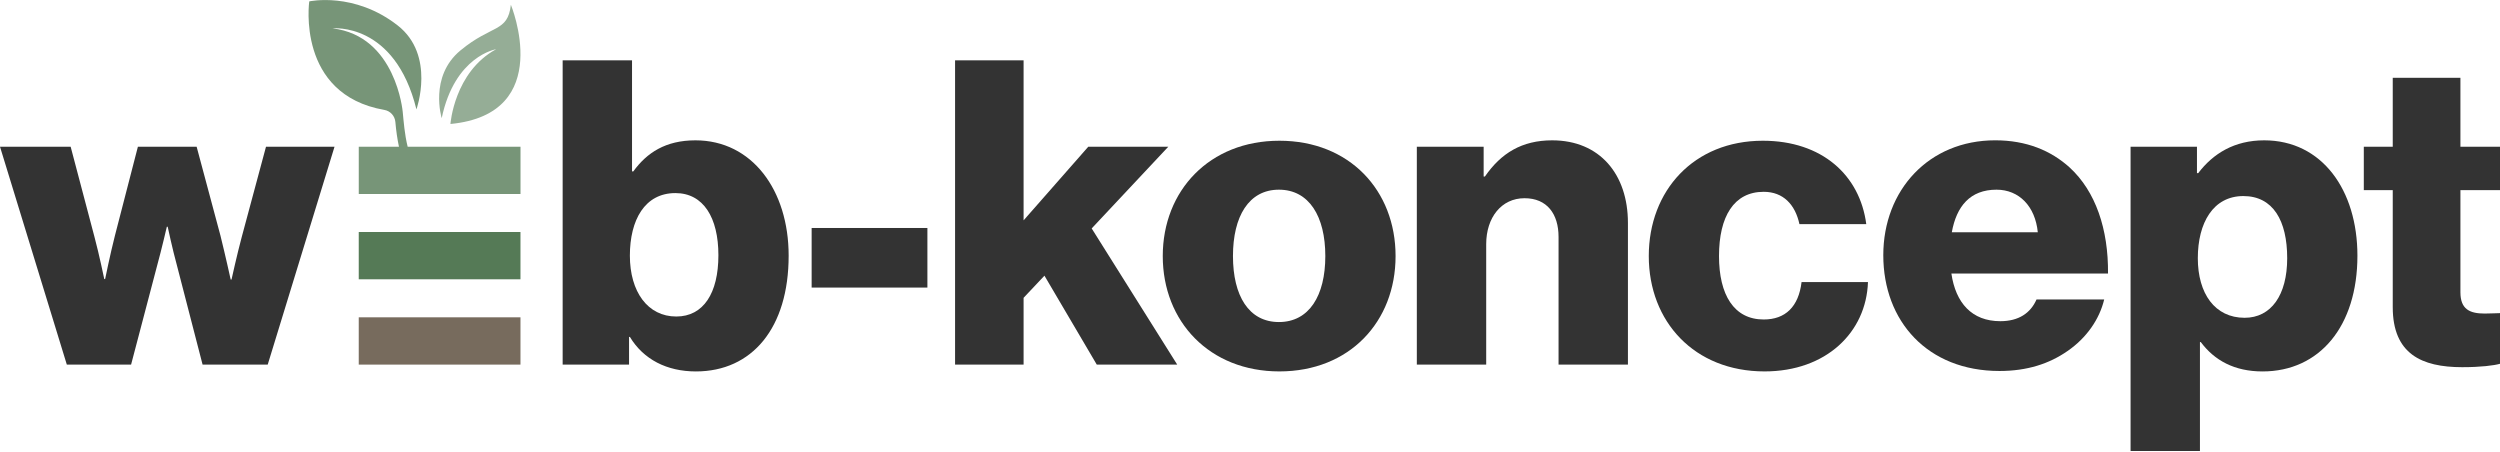
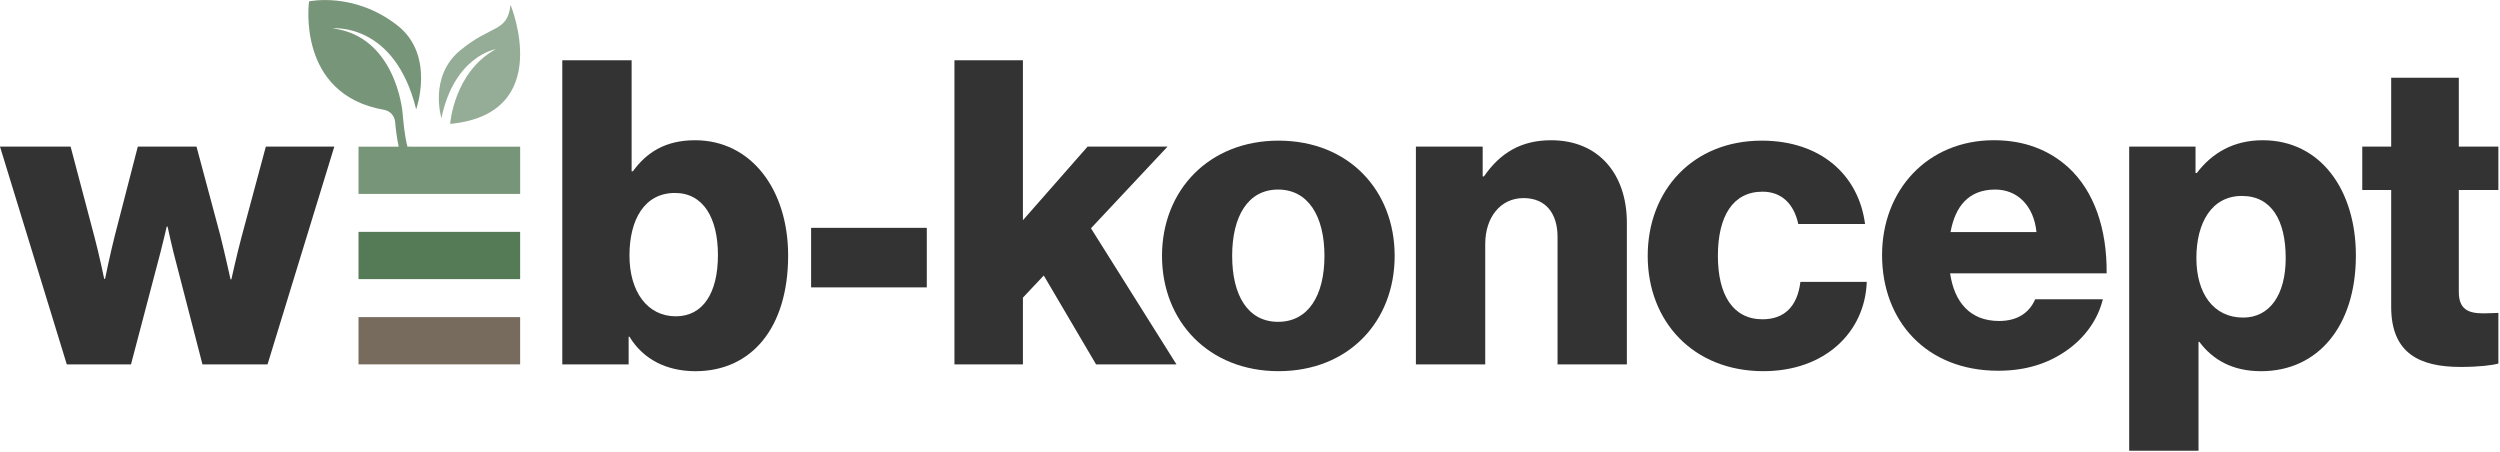
- <svg xmlns="http://www.w3.org/2000/svg" id="Layer_1" x="0px" y="0px" viewBox="0 0 1057.31 190.74" style="enable-background:new 0 0 1057.31 190.74;" xml:space="preserve">
-   <style type="text/css"> .st0{fill:#333333;} .st1{display:none;fill:#333333;} .st2{fill:#776B5D;} .st3{fill:#557A56;} .st4{fill:#779578;} .st5{fill:#95AD96;} </style>
+ <svg xmlns="http://www.w3.org/2000/svg" width="100%" height="100%" viewBox="0 0 1058 191" version="1.1" xml:space="preserve" style="fill-rule:evenodd;clip-rule:evenodd;stroke-linejoin:round;stroke-miterlimit:2;">
  <g>
    <g>
-       <path class="st0" d="M0,62.05h29.88l10.08,38.16c1.98,7.38,4.14,17.82,4.14,17.82h0.36c0,0,2.16-10.62,4.14-18.36l9.72-37.62 h24.84l10.08,37.62c1.98,7.92,4.32,18.54,4.32,18.54h0.36c0,0,2.34-10.62,4.32-18l10.26-38.16h28.98l-28.26,92.16H85.68 l-10.8-41.76c-1.98-7.2-3.96-16.56-3.96-16.56h-0.36c0,0-2.16,9.36-4.14,16.56L55.44,154.2H28.26L0,62.05z" />
-       <path class="st1" d="M132.3,107.94c0-27.54,19.26-48.6,47.34-48.6c13.14,0,23.58,4.32,31.5,11.52 c10.98,10.08,16.38,26.1,16.2,44.82H161.1c1.8,12.42,8.64,20.16,20.7,20.16c7.74,0,12.78-3.42,15.3-9.18h28.62 c-1.98,8.28-7.38,16.2-15.48,21.78c-7.74,5.4-17.1,8.46-28.8,8.46C151.02,156.9,132.3,135.84,132.3,107.94z M197.64,98.22 c-1.08-10.98-7.92-18-17.46-18c-11.16,0-16.92,7.02-18.9,18H197.64z" />
-       <path class="st0" d="M266.4,142.5h-0.36v11.7h-28.08V25.51h29.34v46.98h0.54c5.76-7.92,13.68-13.14,26.28-13.14 c23.94,0,39.42,21.06,39.42,48.78c0,30.6-15.48,48.96-39.24,48.96C282.06,157.08,272.16,152.04,266.4,142.5z M303.83,107.94 c0-15.84-6.3-26.28-18.18-26.28c-12.96,0-19.26,11.34-19.26,26.46c0,15.3,7.56,25.74,19.62,25.74 C297.53,133.86,303.83,123.96,303.83,107.94z" />
-       <path class="st0" d="M343.26,96.42h48.96v25.2h-48.96V96.42z" />
-       <path class="st0" d="M403.92,25.51h28.98v67.68l27.36-31.14h33.84l-32.4,34.56l36.18,57.6h-34.02l-22.14-37.62l-8.82,9.36v28.26 h-28.98V25.51z" />
-       <path class="st0" d="M491.76,108.3c0-27.72,19.8-48.78,49.32-48.78c29.7,0,49.14,21.06,49.14,48.78s-19.44,48.78-49.14,48.78 C511.55,157.08,491.76,136.02,491.76,108.3z M560.51,108.3c0-16.74-6.84-28.08-19.62-28.08s-19.44,11.34-19.44,28.08 s6.66,27.9,19.44,27.9S560.51,125.04,560.51,108.3z" />
-       <path class="st0" d="M599.21,62.05h28.26v12.6h0.54c6.84-9.9,15.66-15.3,28.44-15.3c20.16,0,32.04,14.4,32.04,34.92v59.94h-29.34 v-54c0-9.72-4.86-16.38-14.4-16.38c-9.72,0-16.2,8.1-16.2,19.44v50.94h-29.34V62.05z" />
-       <path class="st0" d="M697.31,108.3c0-27.72,19.08-48.78,48.24-48.78c25.02,0,41.04,14.58,43.74,35.28h-28.26 c-1.8-8.28-6.84-13.68-15.12-13.68c-12.6,0-18.9,10.44-18.9,27.18c0,16.38,6.3,26.82,18.9,26.82c9.18,0,14.76-5.4,16.02-15.84 h28.08c-0.72,21.24-17.64,37.8-43.74,37.8C716.57,157.08,697.31,136.02,697.31,108.3z" />
-       <path class="st0" d="M796.49,107.94c0-27.54,19.26-48.6,47.34-48.6c13.14,0,23.58,4.32,31.5,11.52 c10.98,10.08,16.38,26.1,16.2,44.82h-66.24c1.8,12.42,8.64,20.16,20.7,20.16c7.74,0,12.78-3.42,15.3-9.18h28.62 c-1.98,8.28-7.38,16.2-15.48,21.78c-7.74,5.4-17.1,8.46-28.8,8.46C815.21,156.9,796.49,135.84,796.49,107.94z M861.83,98.22 c-1.08-10.98-7.92-18-17.46-18c-11.16,0-16.92,7.02-18.9,18H861.83z" />
-       <path class="st0" d="M901.07,62.05h28.08v11.16h0.54c6.3-8.28,15.3-13.86,27.9-13.86c24.48,0,39.42,21.06,39.42,48.78 c0,29.88-16.02,48.96-40.14,48.96c-11.88,0-20.34-4.68-26.1-12.42h-0.36v46.08h-29.34V62.05z M967.31,109.2 c0-15.84-5.94-26.28-18.54-26.28c-12.78,0-19.26,11.34-19.26,26.28s7.2,25.2,19.8,25.2C960.47,134.4,967.31,124.86,967.31,109.2z" />
-       <path class="st0" d="M1011.95,129.9v-49.5h-12.24V62.05h12.24V32.89h28.62v29.16h16.74v18.36h-16.74v43.2c0,7.2,3.96,9,10.26,9 c2.52,0,5.4-0.18,6.48-0.18v21.42c-2.52,0.72-8.1,1.44-16.02,1.44C1024.19,155.28,1011.95,149.7,1011.95,129.9z" />
+       <path d="M0,62.05l29.88,0l10.08,38.16c1.98,7.38 4.14,17.82 4.14,17.82l0.36,0c0,0 2.16,-10.62 4.14,-18.36l9.72,-37.62l24.84,0l10.08,37.62c1.98,7.92 4.32,18.54 4.32,18.54l0.36,0c0,0 2.34,-10.62 4.32,-18l10.26,-38.16l28.98,0l-28.26,92.16l-27.54,0l-10.8,-41.76c-1.98,-7.2 -3.96,-16.56 -3.96,-16.56l-0.36,0c0,0 -2.16,9.36 -4.14,16.56l-10.98,41.75l-27.18,0l-28.26,-92.15Z" style="fill:#333;fill-rule:nonzero;" />
+       <path d="M266.4,142.5l-0.36,0l0,11.7l-28.08,0l0,-128.69l29.34,0l0,46.98l0.54,0c5.76,-7.92 13.68,-13.14 26.28,-13.14c23.94,0 39.42,21.06 39.42,48.78c0,30.6 -15.48,48.96 -39.24,48.96c-12.24,-0.01 -22.14,-5.05 -27.9,-14.59Zm37.43,-34.56c0,-15.84 -6.3,-26.28 -18.18,-26.28c-12.96,0 -19.26,11.34 -19.26,26.46c0,15.3 7.56,25.74 19.62,25.74c11.52,0 17.82,-9.9 17.82,-25.92Z" style="fill:#333;fill-rule:nonzero;" />
+       <rect x="343.26" y="96.42" width="48.96" height="25.2" style="fill:#333;fill-rule:nonzero;" />
+       <path d="M403.92,25.51l28.98,0l0,67.68l27.36,-31.14l33.84,0l-32.4,34.56l36.18,57.6l-34.02,0l-22.14,-37.62l-8.82,9.36l0,28.26l-28.98,0l0,-128.7Z" style="fill:#333;fill-rule:nonzero;" />
+       <path d="M491.76,108.3c0,-27.72 19.8,-48.78 49.32,-48.78c29.7,0 49.14,21.06 49.14,48.78c0,27.72 -19.44,48.78 -49.14,48.78c-29.53,0 -49.32,-21.06 -49.32,-48.78Zm68.75,0c0,-16.74 -6.84,-28.08 -19.62,-28.08c-12.78,0 -19.44,11.34 -19.44,28.08c0,16.74 6.66,27.9 19.44,27.9c12.78,0 19.62,-11.16 19.62,-27.9Z" style="fill:#333;fill-rule:nonzero;" />
+       <path d="M599.21,62.05l28.26,0l0,12.6l0.54,0c6.84,-9.9 15.66,-15.3 28.44,-15.3c20.16,0 32.04,14.4 32.04,34.92l0,59.94l-29.34,0l0,-54c0,-9.72 -4.86,-16.38 -14.4,-16.38c-9.72,0 -16.2,8.1 -16.2,19.44l0,50.94l-29.34,0l0,-92.16Z" style="fill:#333;fill-rule:nonzero;" />
+       <path d="M697.31,108.3c0,-27.72 19.08,-48.78 48.24,-48.78c25.02,0 41.04,14.58 43.74,35.28l-28.26,0c-1.8,-8.28 -6.84,-13.68 -15.12,-13.68c-12.6,0 -18.9,10.44 -18.9,27.18c0,16.38 6.3,26.82 18.9,26.82c9.18,0 14.76,-5.4 16.02,-15.84l28.08,0c-0.72,21.24 -17.64,37.8 -43.74,37.8c-29.7,0 -48.96,-21.06 -48.96,-48.78Z" style="fill:#333;fill-rule:nonzero;" />
+       <path d="M796.49,107.94c0,-27.54 19.26,-48.6 47.34,-48.6c13.14,0 23.58,4.32 31.5,11.52c10.98,10.08 16.38,26.1 16.2,44.82l-66.24,0c1.8,12.42 8.64,20.16 20.7,20.16c7.74,0 12.78,-3.42 15.3,-9.18l28.62,0c-1.98,8.28 -7.38,16.2 -15.48,21.78c-7.74,5.4 -17.1,8.46 -28.8,8.46c-30.42,0 -49.14,-21.06 -49.14,-48.96Zm65.34,-9.72c-1.08,-10.98 -7.92,-18 -17.46,-18c-11.16,0 -16.92,7.02 -18.9,18l36.36,0Z" style="fill:#333;fill-rule:nonzero;" />
+       <path d="M901.07,62.05l28.08,0l0,11.16l0.54,0c6.3,-8.28 15.3,-13.86 27.9,-13.86c24.48,0 39.42,21.06 39.42,48.78c0,29.88 -16.02,48.96 -40.14,48.96c-11.88,0 -20.34,-4.68 -26.1,-12.42l-0.36,0l0,46.08l-29.34,0l0,-128.7Zm66.24,47.15c0,-15.84 -5.94,-26.28 -18.54,-26.28c-12.78,0 -19.26,11.34 -19.26,26.28c0,14.94 7.2,25.2 19.8,25.2c11.16,0 18,-9.54 18,-25.2Z" style="fill:#333;fill-rule:nonzero;" />
+       <path d="M1011.95,129.9l0,-49.5l-12.24,0l0,-18.35l12.24,0l0,-29.16l28.62,0l0,29.16l16.74,0l0,18.36l-16.74,0l0,43.2c0,7.2 3.96,9 10.26,9c2.52,0 5.4,-0.18 6.48,-0.18l0,21.42c-2.52,0.72 -8.1,1.44 -16.02,1.44c-17.1,-0.01 -29.34,-5.59 -29.34,-25.39Z" style="fill:#333;fill-rule:nonzero;" />
    </g>
    <g>
-       <path class="st2" d="M151.72,134.2h68.4v20h-68.4V134.2z" />
-       <path class="st3" d="M151.72,98.12h68.4v20h-68.4V98.12z" />
+       <rect x="151.72" y="134.2" width="68.4" height="20" style="fill:#776b5d;fill-rule:nonzero;" />
+       <rect x="151.72" y="98.12" width="68.4" height="20" style="fill:#557a56;fill-rule:nonzero;" />
      <g>
-         <path class="st4" d="M173.86,62.05h-1.45c-1.3-5.22-1.69-10.7-2.09-14.74c0,0-2.81-32.15-29.69-35.31c0,0,26.35-2.81,35.49,34.26 c0,0,8.19-22.89-7.91-35.48c-18.41-14.4-37.42-10.19-37.42-10.19s-5.58,39.39,31.78,45.9c2.52,0.44,4.42,2.54,4.64,5.09 c0.33,3.85,0.85,7.33,1.52,10.48h-17v20h68.4v-20H173.86z" />
-         <path class="st5" d="M209.82,20.82c-17.74,9.66-19.32,31.62-19.32,31.62c44.66-4.3,25.56-50.42,25.56-50.42 c-1.32,11.77-7.99,8.26-21.34,19.32c-13.35,11.07-7.91,28.63-7.91,28.63C192.35,23.58,209.82,20.82,209.82,20.82z" />
+         <path d="M173.86,62.05l-1.45,0c-1.3,-5.22 -1.69,-10.7 -2.09,-14.74c0,0 -2.81,-32.15 -29.69,-35.31c0,0 26.35,-2.81 35.49,34.26c0,0 8.19,-22.89 -7.91,-35.48c-18.41,-14.4 -37.42,-10.19 -37.42,-10.19c0,0 -5.58,39.39 31.78,45.9c2.52,0.44 4.42,2.54 4.64,5.09c0.33,3.85 0.85,7.33 1.52,10.48l-17,0l0,20l68.4,0l0,-20l-46.27,0l0,-0.01Z" style="fill:#779578;fill-rule:nonzero;" />
+         <path d="M209.82,20.82c-17.74,9.66 -19.32,31.62 -19.32,31.62c44.66,-4.3 25.56,-50.42 25.56,-50.42c-1.32,11.77 -7.99,8.26 -21.34,19.32c-13.35,11.07 -7.91,28.63 -7.91,28.63c5.54,-26.39 23.01,-29.15 23.01,-29.15Z" style="fill:#95ad96;fill-rule:nonzero;" />
      </g>
    </g>
  </g>
</svg>
